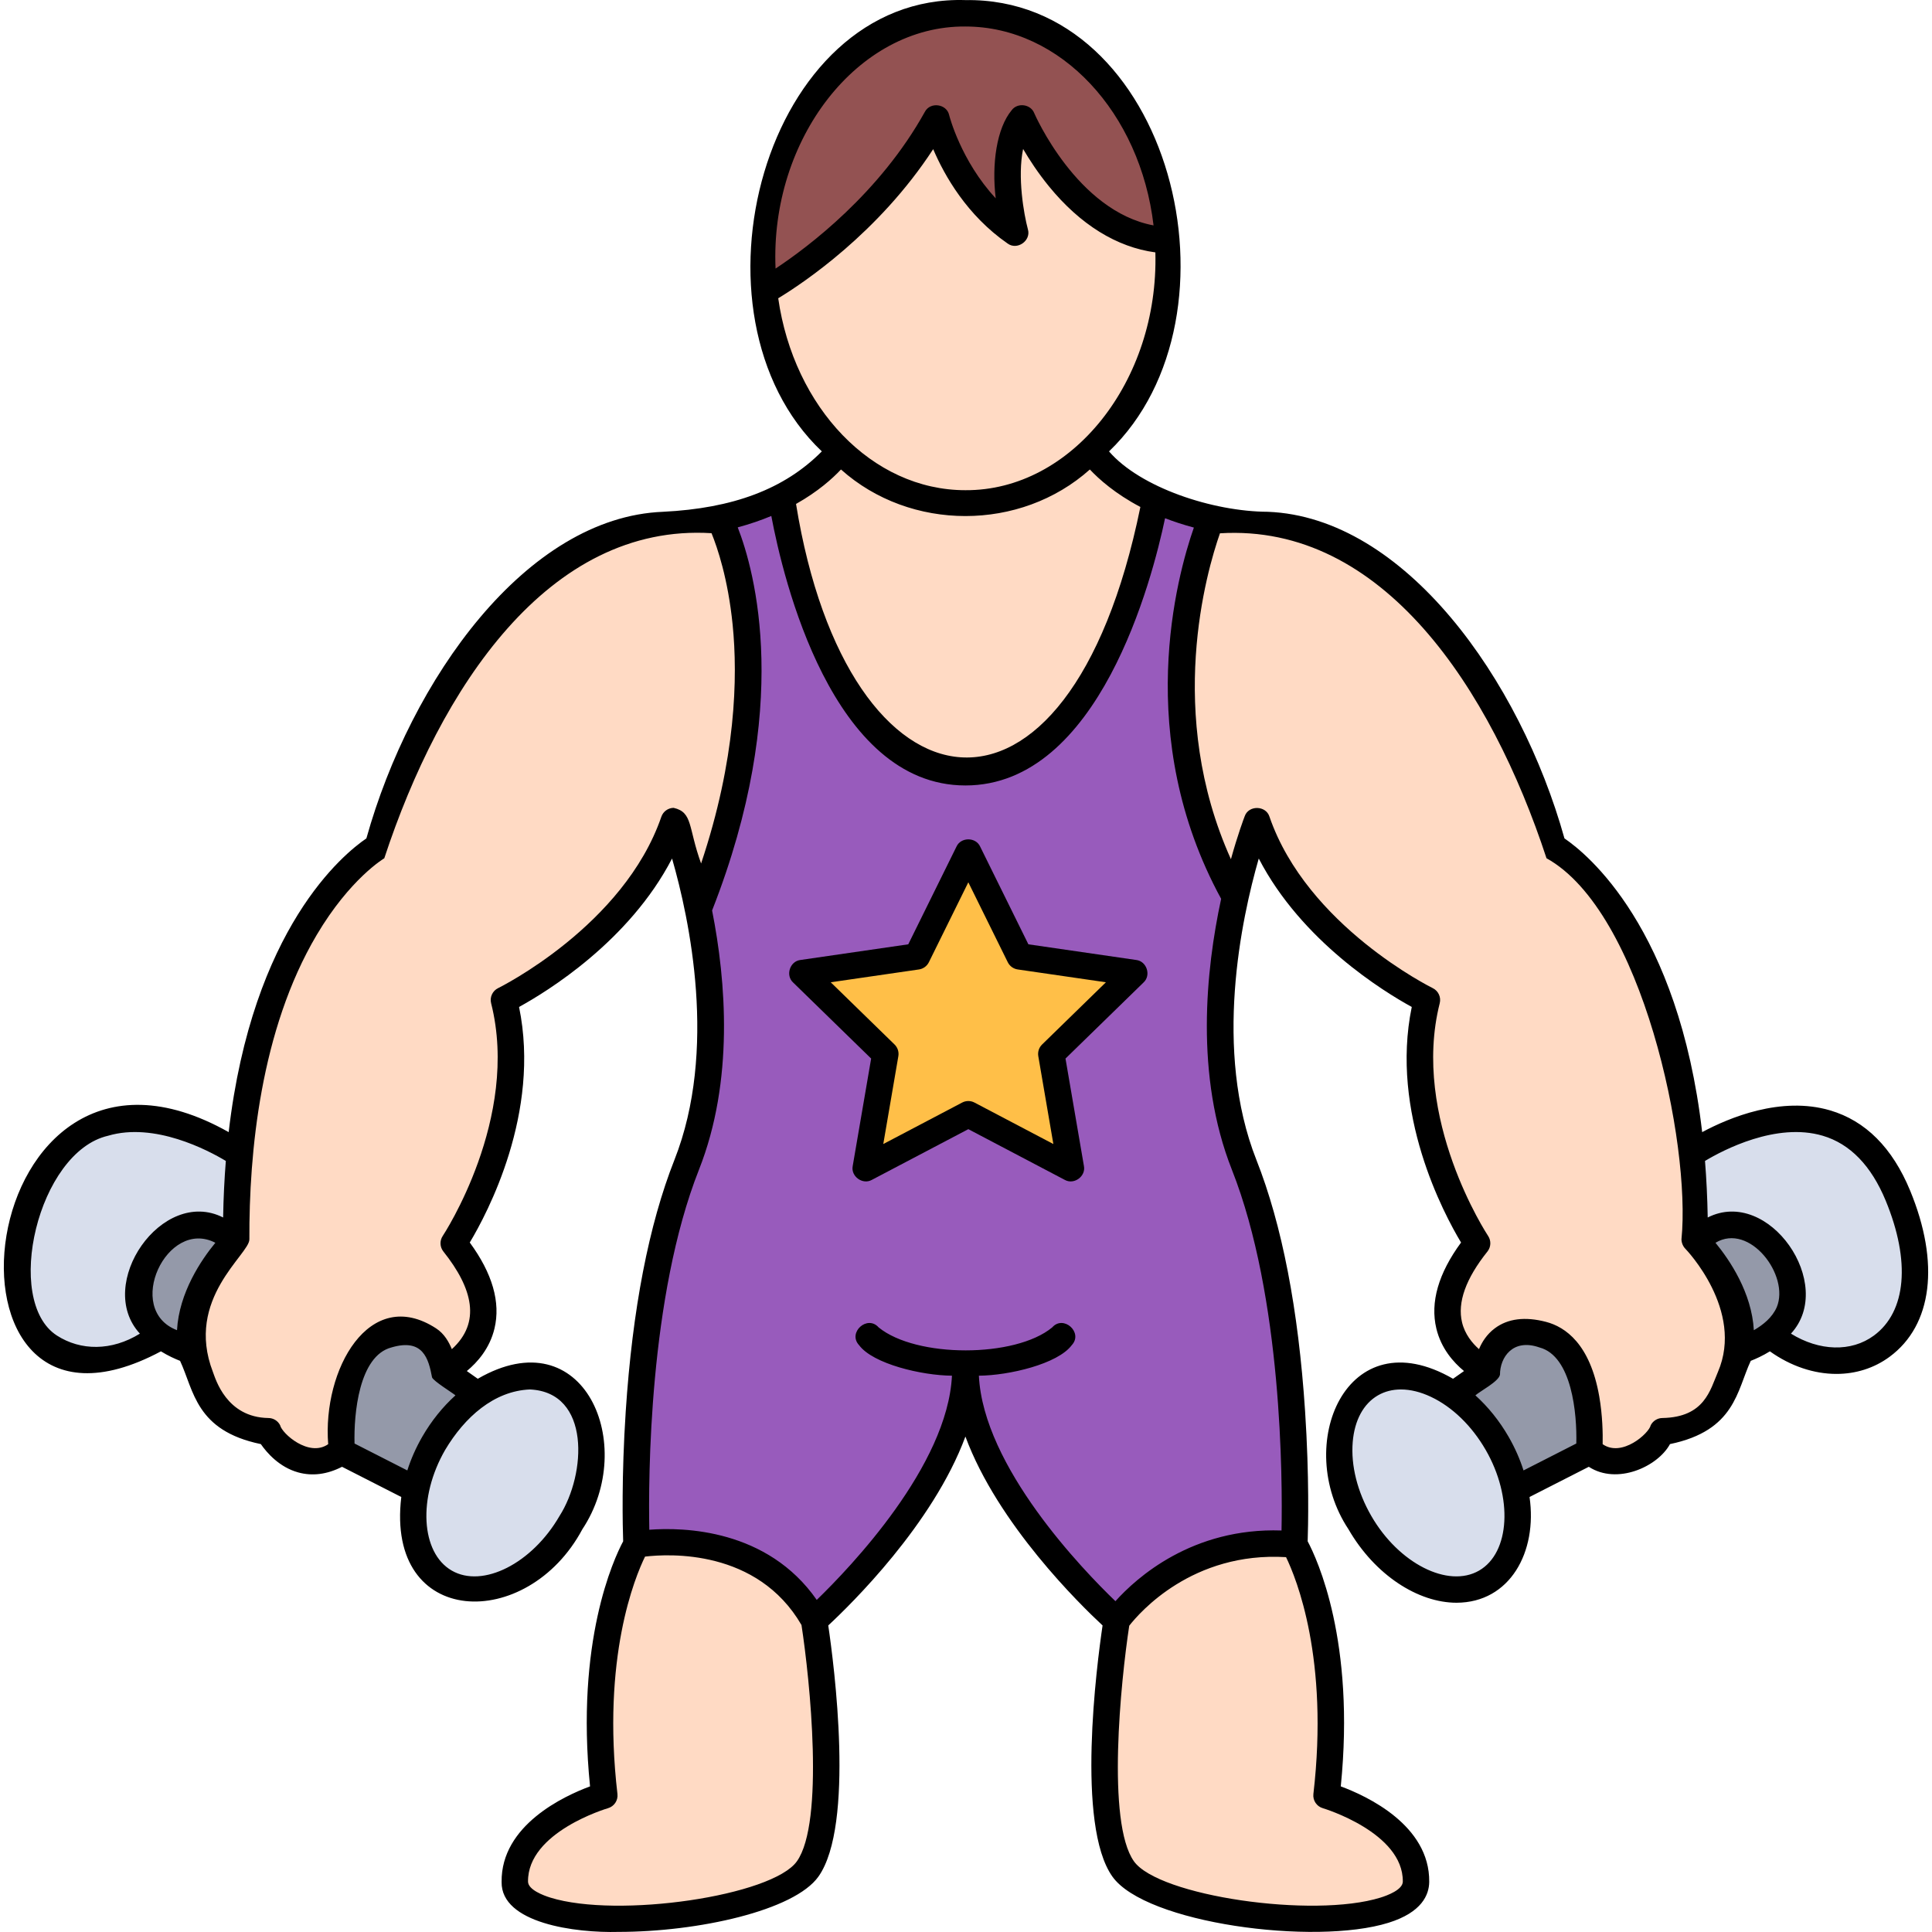
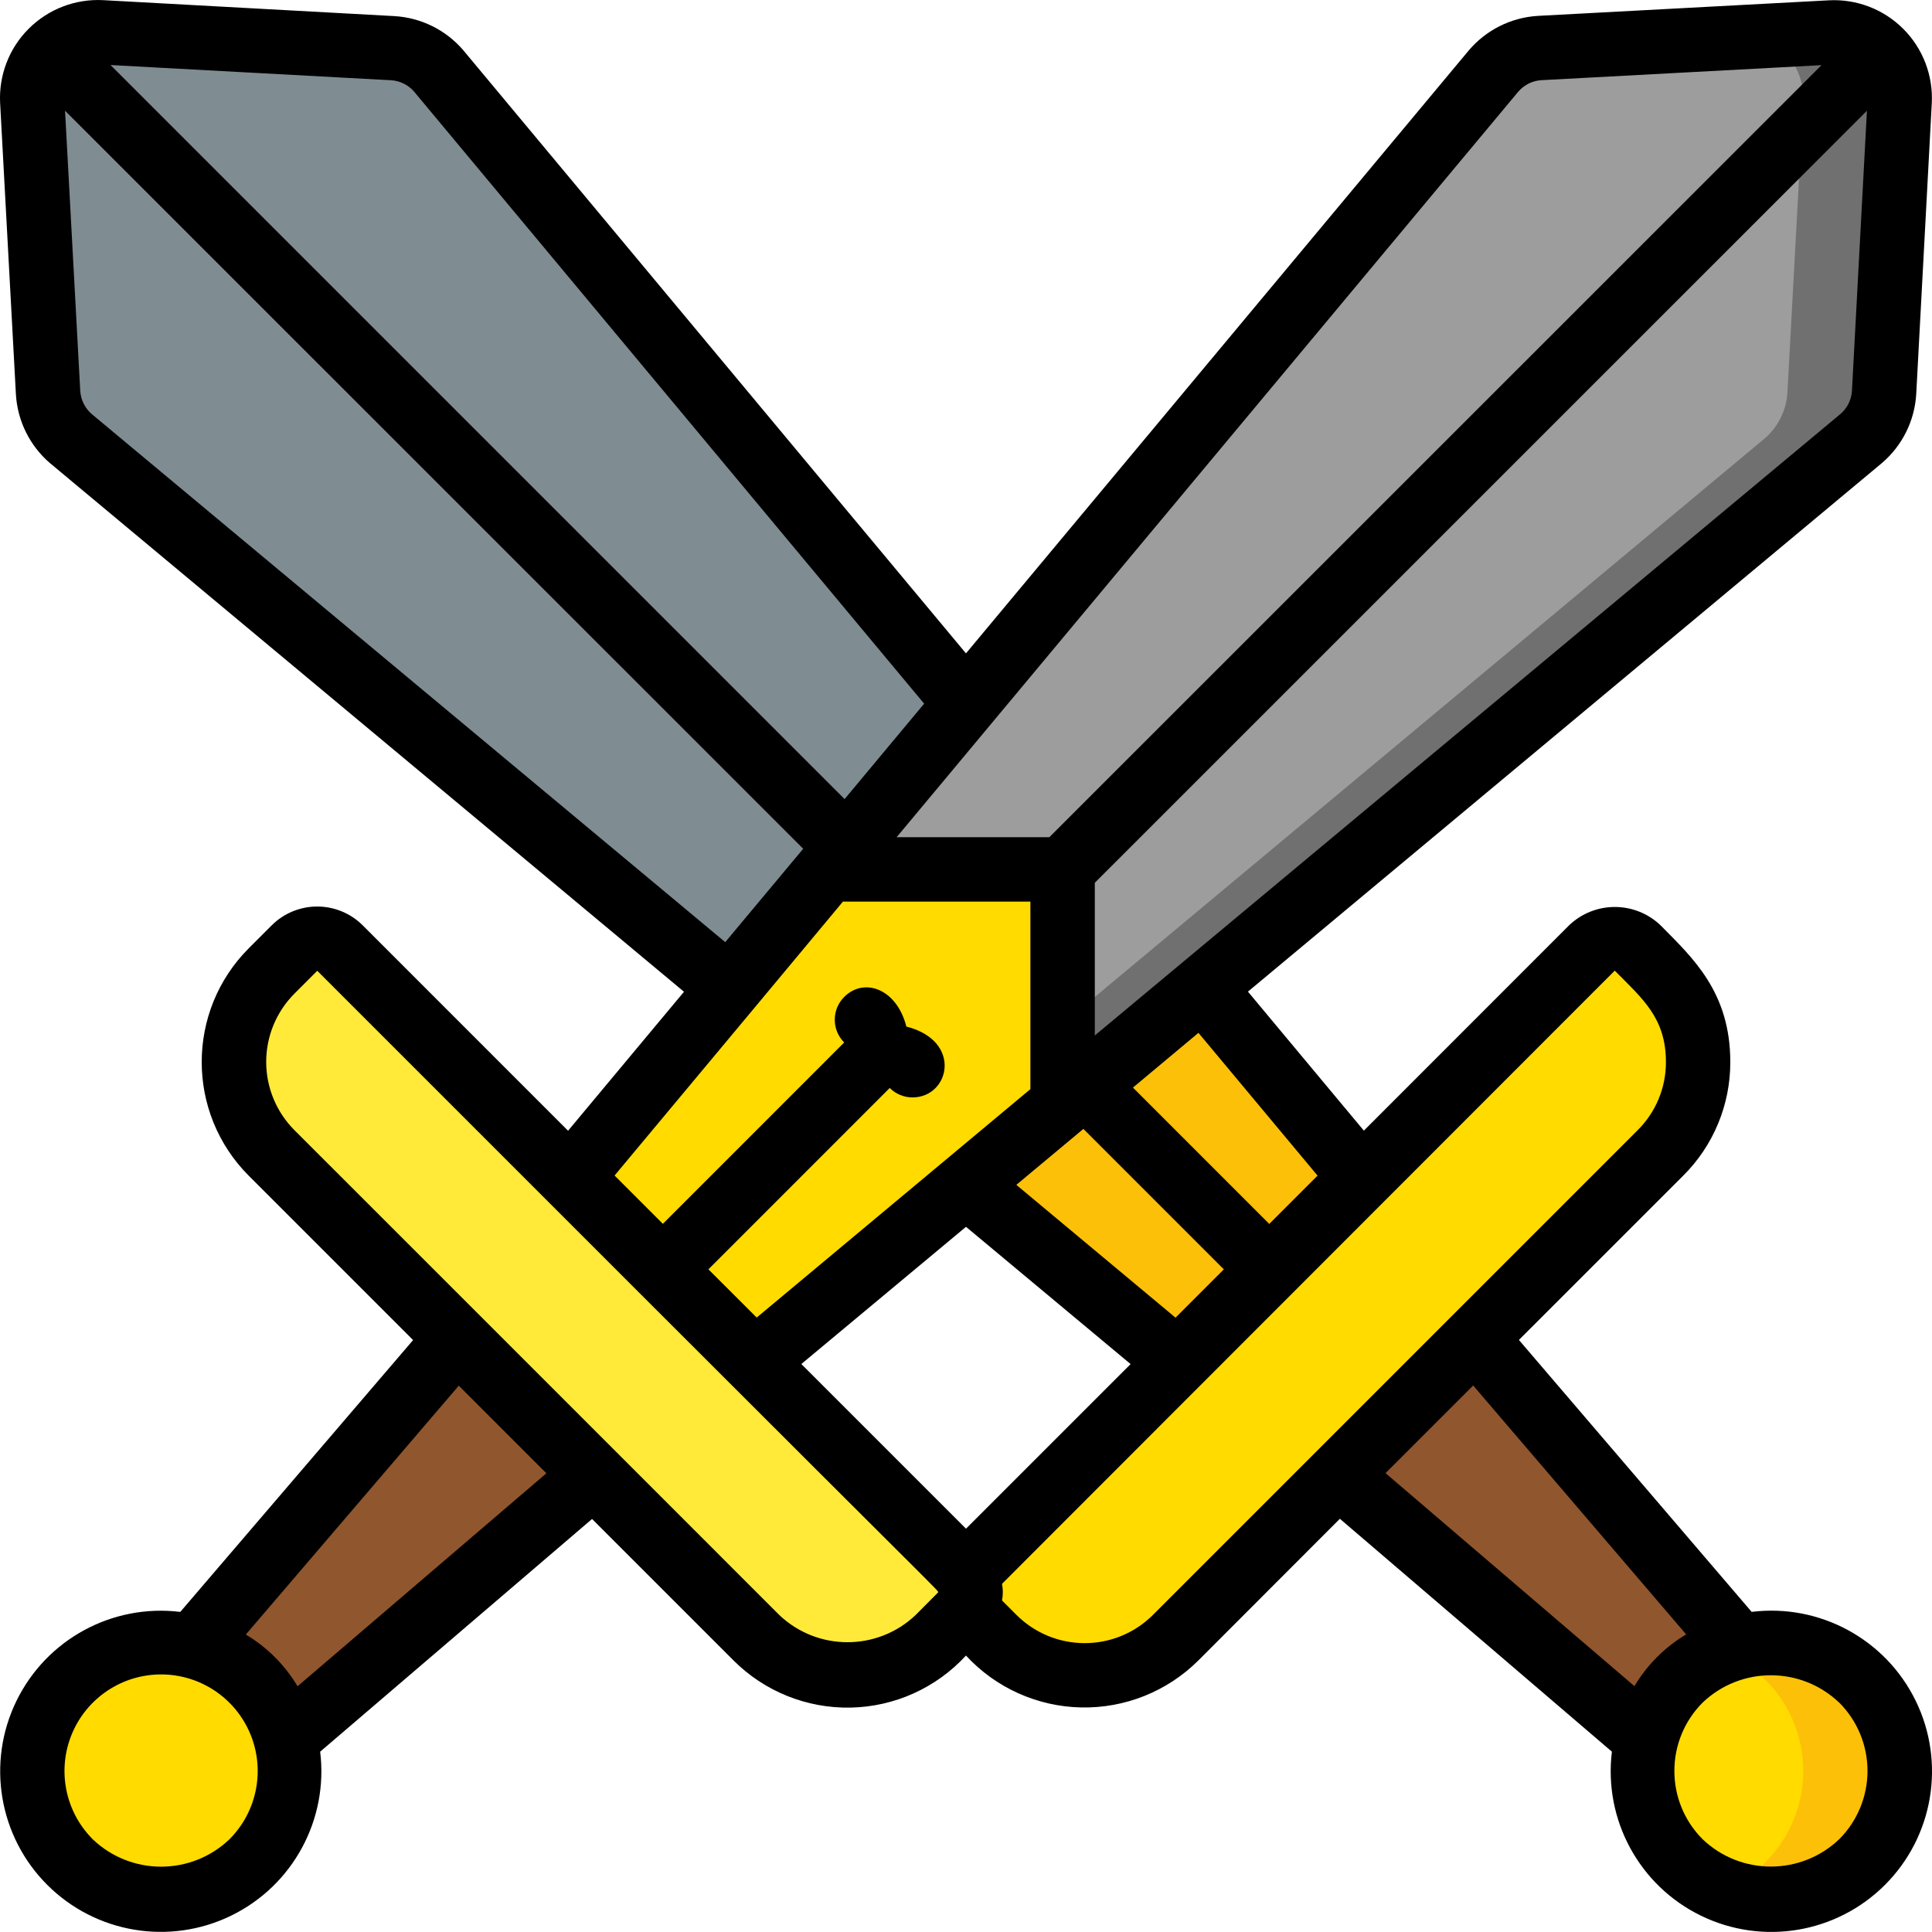
- <svg xmlns="http://www.w3.org/2000/svg" id="Capa_1" enable-background="new 0 0 512 512" height="512" viewBox="0 0 512 512" width="512">
-   <g>
-     <g>
-       <g fill="#ffdac4">
-         <path d="m442.019 272.575c-9.338-31.174-21.576-43.216-28.853-47.802-7.713-26.415-43.544-100.6-93.642-84.77-3.823 10.901-14.903 49.55 3.039 89.341 6.86 8.829 9.33-7.79 10.549-10.293 10.414 28.075 40.724 44.313 44.452 46.222-7.384 30.147 10.96 60.518 13.275 64.184-6.378 8.067-8.824 15.44-7.271 21.909 1.097 3.754 4.21 10.556 9.274 10.073 3.091-.634 3.217-4.826 5.681-6.212 10.382-5.338 19.401 2.083 21.347 15.495 1.904 6.833-1.027 11.375 2.551 15.271 6.091 4.771 16.217-1.009 18.51-6.212 13.467-.687 15.475-8.67 18.013-14.621 7.595-17.642-7.259-34.656-9.302-36.862 1.263-13.924-1.777-36.208-7.623-55.723z" />
-         <path d="m352.081 475.47c2.871-38.634-2.327-60.901-11.017-66.804-24.542-1.913-43.873 15.72-45.758 21.561-3.42 45.794-18.349 78.58 52.413 78.797 7.755.002 14.446-.807 19.355-2.336 5.732-1.792 8.655-4.484 8.686-7.992.17-14.712-19.185-21.786-23.679-23.226z" />
-         <path d="m304.075 130.811c-8.243-3.663-9.754-8.659-15.22-10.388 14.224-13.225 21.841-32.826 21.333-53.65-.052-1.964-1.523-3.599-3.471-3.858-12.39-1.174-25.329-13.166-32.125-25.456-12.001-9.35-7.465 19.521-6.387 23.001-9.161-6.757-14.404-15.905-17.215-22.507-1.127-2.886-5.412-3.275-7.031-.617-14.145 21.701-34.035 34.79-39.794 38.285-1.37.831-2.111 2.399-1.885 3.985 2.396 16.784 9.926 31.11 20.455 40.828-5.091 1.562-6.331 6.123-13.737 9.63-1.46.823-2.253 2.469-1.986 4.124 6.917 42.864 26.212 70.556 49.161 70.556 22.398-.002 41.069-26.018 49.957-69.593.354-1.743-.483-3.51-2.055-4.34z" />
-         <path d="m215.859 428.642c-12.876-20.303-31.129-21.069-45.381-20.095-8.638 7.131-13.667 27.281-10.869 66.92-8.103 1.599-25.646 13.338-23.677 23.239 5.95 19.62 71.508 8.293 78.522-3.144 9.627-14.855 2.597-63.937 1.405-66.92z" />
-         <path d="m134.127 265.277c3.696-1.891 34.227-18.23 44.569-46.524 1.241 3.772 3.891 21.145 10.897 11.347 12.227-39.556 11.693-64.216 2.671-90.313-50.6-15.098-85.921 58.536-93.789 85.104-34.467 26.364-32.45 73.557-38.49 106.058-4.746 6.223-13.572 17.807-7.296 34.075 3.85 11.496 12.008 14.685 18.073 14.758 2.306 5.189 12.403 10.983 18.499 6.217 1.162-.812 1.809-2.179 1.697-3.593-.766-9.722 2.187-20.004 7.347-25.586 5.045-5.955 14.408-5.008 17.743 2.255 6.99 9.762 20.78-13.069 4.804-29.629 2.358-3.711 20.674-33.984 13.275-64.169z" />
-       </g>
-       <path d="m255.885 3.02c-33.539-.181-56.302 35.913-54.351 68.335.063 1.44.896 2.735 2.181 3.39 11.939-1.106 31.691-21.986 44.281-42.095-.644 1.162 15.191 36.087 19.855 19.424-.98-7.978.213-15.931 2.906-19.753 1.299 3.283 18.091 34.454 37.675 30.331 2.999-31.657-26.519-60.27-52.547-59.632z" fill="#935252" />
-       <path d="m327.53 239.044c-35.324-74.523 10.036-101.634-17.313-105.439-2.22-.916-4.931.536-5.372 2.903-1.822 8.673-6.073 25.457-14.061 40.416-18.353 36.064-51.369 36.567-69.181-.08-7.707-15.104-11.617-32.077-13.261-40.85-.391-2.43-3.228-3.973-5.479-2.952-3.244 1.975-8.586 1.581-10.923 4.913 2.501 16.922 15.22 46.123-6.954 101.862 2.053 19.042 6.473 44.537-3.467 68.674-12.986 36.531-15.821 83.631-12.143 99.869 13.736 2.749 30.157-1.002 43.793 17.92.74 1.07 1.982 1.712 3.281 1.711 13.177-8.341 34.618-34.679 39.395-58.979.842 16.915 25.39 48.277 36.982 58.2 5.633 6.097 17.129-19.904 46.793-17.61 10.389-3.484 1.411-71.901-9.447-101.11-9.423-23.86-6.638-50.935-2.643-69.448zm-71.685 123.712c-.164-.322-.372-.623-.62-.893.223.002 1.05.002 1.24.001-.249.27-.457.571-.62.892zm23.732-85.09c-3.311 1.186 3.828 28.629 3.56 31.003-33.263-17.021-19.85-16.937-53.043 0 5.891-36.876 9.98-24.115-16.378-50.448 36.887-5.798 26.009 2.022 42.899-31.175 16.905 33.295 6.109 25.362 42.9 31.174z" fill="#985bbc" />
-       <path d="m296.884 259.074c-.23-4.432-23.665-4.89-26.346-6.083-14.943-31.076-12.952-30.848-27.847 0-34.156 4.62-33.375 2.781-8.607 26.486-6.16 33.916-7.674 32.603 22.531 16.379 30.356 16.346 28.622 17.352 22.532-16.371 1.543-2.633 20.103-16.613 17.737-20.411z" fill="#ffbf48" />
-       <path d="m458.878 324.133c-4.015-.267-10.808 3.041-7.347 7.758 3.244 3.945 8.763 11.901 9.266 20.853.078 1.387.87 2.634 2.091 3.294 5.003 1.908 10.016-4.732 11.652-8.062 4.3-9.117-5.449-24.325-15.662-23.843z" fill="#9499a9" />
-       <path d="m409.157 353.268c-7.239-2.957-15.159 1.989-15.594 9.8-14.01 7.773-1.434 10.512 2.766 19.687 2.857 3.29 2.264 10.454 7.421 10.926.691.59 14.859-7.247 15.807-7.567 1.306-.666 2.143-1.991 2.182-3.456.637-23.622-9.244-28.444-12.582-29.39z" fill="#9499a9" />
-       <path d="m92.143 386.113 13.98 7.13c2.109 1.137 4.951-.046 5.627-2.344 3.99-16.943 22.236-18.89 6.455-27.772-1.644-14.806-22.513-14.659-26.533 3.568-1.31 8.315-3.934 15.789.471 19.418z" fill="#9499a9" />
-       <path d="m58.909 325.798c-9.256-4.563-19.443 1.224-22.184 13.74-3.546 8.469 10.43 24.398 14.181 13.192-.643-12.591 15.45-22.936 8.003-26.932z" fill="#9499a9" />
-       <path d="m484.181 297.143c-10.877-4.12-29.474 3.535-34.395 7.085-1.306.781-2.055 2.235-1.934 3.751 1.428 5.569-1.483 13.665 2.642 18.097 2.805 1.77 5.6-1.362 8.497-.997 5.407 0 11.17 4.536 14.015 11.03 4.173 8.849-.704 11.447-2.35 17.862 2.25 5.698 11.016 6.736 16.016 7.121 32.693.517 23.68-56.665-2.491-63.949z" fill="#d8deec" />
-       <path d="m385.956 421.761c33.016-4.338 11.609-58.627-14.696-57.539-34.06 4.193-10.416 59.212 14.696 57.539z" fill="#d8deec" />
-       <path d="m117.72 419.685c22.494 10.652 47.755-25.217 37.067-46.72-22.796-31.889-64.254 30.416-37.067 46.72z" fill="#d8deec" />
-       <path d="m41.033 353.971c.161-1.183-.214-2.375-1.023-3.253-8.13-8.088 2.574-26.223 12.69-25.638 2.896-.366 5.691 2.767 8.494.997 4.134-4.436 1.208-12.523 2.645-18.097.12-1.516-.629-2.971-1.935-3.752-50.685-31.796-71.24 36.246-48.994 53.065 7.865 5.176 22.848 5.566 28.123-3.322z" fill="#d8deec" />
+ <svg xmlns="http://www.w3.org/2000/svg" viewBox="0 0 60 60">
+   <g id="010---Swords" fill="none" fill-rule="evenodd">
+     <g fill-rule="nonzero">
+       <path id="Shape" d="m30 49.96c-.041.07-.092.134-.15.19l-.71.71c-1.561 1.558-4.089 1.558-5.65 0l-15.05-15.05c-1.56-1.564-1.56-4.096 0-5.66l.71-.7c.184-.192.439-.3.705-.3.266 0 .521.108.705.3l19.29 19.29c.059.06.109.127.15.2.19.313.19.707 0 1.02z" fill="#ffea3a" />
+       <path id="Shape" d="m18.44 45.81-9.57 8.19c-.358-1.411-1.459-2.512-2.87-2.87l8.19-9.57z" fill="#90562d" />
+       <path id="Shape" d="m7.83 57.83c-1.284 1.293-3.279 1.559-4.857.648-1.579-.911-2.345-2.771-1.868-4.53.478-1.759 2.08-2.976 3.903-2.964 1.823.012 3.409 1.251 3.862 3.016.354 1.371-.041 2.827-1.04 3.83z" fill="#ffdb00" />
+       <path id="Shape" d="m33 27v7.29l-3 2.5-6.57 5.48-5.7-5.7 4.92-5.9 3.06-3.67z" fill="#ffdb00" />
+       <path id="Shape" d="m59 3.16-.49 9.03c-.033.553-.289 1.07-.71 1.43l-20.45 17.05-3.64 3.04-.71.58v-7.29h-7.29l.59-.7 3.7-4.45 16.38-19.64c.361-.428.881-.688 1.44-.72l9.03-.48c.579-.032 1.145.185 1.555.595.41.41.627.976.595 1.555z" fill="#9d9d9d" />
+       <path id="Shape" d="m58.4 1.6c-.409-.408-.973-.622-1.55-.59l-2.215.118c.86.293 1.419 1.125 1.365 2.032l-.49 9.03c-.033.553-.289 1.07-.71 1.43l-20.45 17.05-1.35 1.13v2.49l.71-.58 3.64-3.04 20.45-17.05c.421-.36.677-.877.71-1.43l.49-9.03c.035-.582-.184-1.151-.6-1.56z" fill="#707070" />
+       <path id="Shape" d="m51.56 35.81-15.05 15.05c-1.561 1.558-4.089 1.558-5.65 0l-.71-.71c-.058-.056-.109-.12-.15-.19.19-.313.19-.707 0-1.02.041-.073.091-.14.15-.2l9.29-9.3 10-10c.393-.39 1.027-.39 1.42 0l.7.71c.754.749 1.177 1.768 1.177 2.83s-.424 2.081-1.177 2.83z" fill="#ffdb00" />
+       <path id="Shape" d="m54 51.13c-1.411.358-2.512 1.459-2.87 2.87l-9.57-8.19 4.25-4.25z" fill="#90562d" />
+       <path id="Shape" d="m57.83 57.83c-1.563 1.561-4.094 1.56-5.656-.002s-1.561-4.094 0-5.656 4.093-1.563 5.656-.002c1.56 1.564 1.56 4.096 0 5.66z" fill="#ffdb00" />
+       <path id="Shape" d="m57.83 52.17c-1.003-1-2.459-1.396-3.83-1.04-.17.043-.337.097-.5.162 1.512.611 2.501 2.078 2.501 3.708s-.989 3.098-2.501 3.708c1.765.718 3.79.091 4.842-1.497s.838-3.698-.512-5.042z" fill="#fdc008" />
+       <path id="Shape" d="m30 21.85-3.7 4.45-.59.7-3.06 3.67-20.45-17.05c-.421-.36-.677-.877-.71-1.43l-.49-9.04c-.038-.58.181-1.147.6-1.55.403-.419.97-.638 1.55-.6l9.04.49c.553.033 1.07.289 1.43.71z" fill="#7f8d93" />
+       <path id="Shape" d="m37.35 30.67-3.64 3.04-.71.58-3 2.5 6.57 5.48 2.85-2.85 2.85-2.85z" fill="#fdc008" />
    </g>
-     <g>
-       <path d="m506.191 315.492c-4.684-11.327-11.813-18.47-21.191-21.23-12.999-3.824-26.769 1.934-33.908 5.764-6.311-54.175-30.511-73.775-36.494-77.841-11.786-42.151-42.353-85.12-78.611-86.556-14.569-.055-33.808-6.408-42.086-16.007 37.561-35.977 16.458-120.396-38.054-119.598-53.35-1.676-76.138 83.48-38.055 119.598-9.901 9.997-23.52 15.09-42.086 16.007-36.258 1.436-66.824 44.404-78.611 86.556-5.983 4.066-30.183 23.665-36.494 77.84-68.727-38.733-82.326 92.435-17.953 58.096 1.913 1.181 3.741 2 5.073 2.518 3.684 7.893 4.13 18.49 21.402 22.061 1.598 2.299 4.895 6.117 9.887 7.5 3.758 1.042 7.664.541 11.632-1.485l15.704 8.005c-4.177 34.844 33.421 35.823 47.994 8.534 14.737-22.24.573-56.229-27.725-39.864l-2.904-2.047c2.816-2.32 6.067-5.997 7.331-11.268 1.664-6.943-.539-14.603-6.548-22.795 4.606-7.673 18.854-34.362 13.062-62.426 7.403-4.059 29.188-17.404 40.547-39.337 4.585 15.915 12.104 50.81.626 79.869-6.783 17.174-11.124 39.58-12.902 66.596-1.141 17.34-.811 30.765-.683 34.477-2.537 4.759-12.646 26.532-8.776 64.95-6.846 2.533-23.607 10.276-23.437 25.315-.187 10.97 19.636 13.567 30.984 13.25 20.987-.001 46.589-5.626 52.993-14.68 9.647-13.638 4.138-56.03 2.59-66.535 5.886-5.462 27.754-26.813 36.347-50.059 8.593 23.246 30.461 44.598 36.347 50.059-1.548 10.505-7.057 52.897 2.59 66.535 8.772 12.403 53.571 18.374 73.181 12.26 8.852-2.759 10.756-7.412 10.795-10.83.17-15.04-16.591-22.783-23.437-25.315 3.87-38.417-6.239-60.191-8.776-64.95.128-3.712.459-17.137-.683-34.477-1.778-27.016-6.119-49.423-12.902-66.596-11.478-29.059-3.959-63.954.626-79.869 11.359 21.933 33.144 35.278 40.547 39.337-5.792 28.064 8.456 54.753 13.062 62.426-6.01 8.192-8.213 15.852-6.548 22.795 1.264 5.271 4.515 8.948 7.331 11.268l-2.904 2.047c-28.312-16.373-42.455 17.646-27.725 39.864 7.018 12.155 18.446 19.488 28.659 19.488 14.129-.041 21.454-13.422 19.336-28.023l15.704-8.005c7.485 4.875 18.259-.018 21.519-6.016 17.283-3.585 17.707-14.151 21.402-22.061 1.332-.518 3.16-1.337 5.073-2.518 5.554 3.959 11.723 5.983 17.629 5.982 5.082 0 9.968-1.496 14.093-4.539 11.35-8.366 13.378-24.842 5.427-44.07zm-35.338 30.942c-1.201 2.726-3.6 4.664-6.067 6.088-.552-9.973-6.414-18.616-10.165-23.174 9.05-5.446 19.747 8.685 16.232 17.086zm-215.006-216.527c-24.817 0-45.486-22.01-49.61-50.862 6.514-3.951 26.585-17.289 41.069-39.521 2.983 6.998 8.935 17.532 19.718 25.007 2.538 1.887 6.291-.753 5.375-3.779-1.076-4.041-2.802-13.856-1.264-21.274 1.68 2.873 3.965 6.373 6.852 9.908 8.287 10.148 17.978 16.134 28.198 17.499.913 34.069-22.099 63.172-50.338 63.022zm0-122.883c25.345 0 46.368 22.953 49.855 52.71-20.304-3.779-31.499-29.469-31.615-29.742-.941-2.421-4.474-2.872-5.996-.767-3.939 4.73-5.327 14.205-4.215 23.332-9.268-9.983-12.296-21.883-12.33-22.024-.63-3.028-5.05-3.628-6.46-.874-11.957 21.522-30.806 35.722-39.555 41.516-1.501-34.208 21.709-64.401 50.316-64.151zm-32.978 117.394c18.388 16.455 47.568 16.454 65.956 0 2.435 2.596 6.744 6.434 13.386 9.932-19.022 93.265-77.577 83.907-91.255-.798 5.816-3.274 9.662-6.735 11.913-9.134zm-175.962 228.095c-14.107-5.395-2.699-29.824 10.165-23.165-3.75 4.556-9.61 13.196-10.165 23.165zm-31.826 1.419c-14.229-9.18-5.058-48.658 13.565-52.949 12.306-3.637 26.427 3.813 31.203 6.676-.381 4.749-.626 9.743-.718 14.988-16.184-8.196-34.088 17.745-22.059 30.781-7.497 4.645-15.707 4.559-21.991.504zm125.348 14.289c16.151.728 14.942 22.429 7.849 33.533-7.267 12.585-20.347 19.21-28.562 14.467-8.216-4.743-9.019-19.383-1.752-31.969 5.181-8.705 12.947-15.638 22.465-16.031zm-28.527 12.531c-1.687 2.922-3 5.926-3.959 8.926l-13.986-7.129c-.214-7.788 1.151-23.204 9.771-25.462 8.367-2.478 9.833 2.94 10.773 7.944.399 1.004 5.365 4.043 6.199 4.753-3.366 3.037-6.364 6.753-8.798 10.968zm66.609-166.663c-1.47.026-2.767.969-3.246 2.36-9.963 28.925-42.919 45.248-43.249 45.409-1.493.724-2.272 2.397-1.865 4.006 7.697 30.468-12.614 61.363-12.818 61.669-.851 1.269-.78 2.942.174 4.135 7.819 9.809 10.004 18.821 2.238 25.87-.792-1.9-1.977-4.078-4.174-5.504-17.718-11.509-30.152 10.993-28.597 30.689-5.114 3.563-12.269-2.842-12.744-5.032-.599-1.168-1.801-1.903-3.114-1.903-11.141-.169-13.994-10.396-14.694-12.211-7.498-19.432 9.711-31.155 9.665-35.134-.095-22.885 2.922-55.454 17.828-80.65 8.852-14.962 17.849-20.294 17.925-20.338 14.775-44.931 43.419-88.833 86.722-86.155 1.534 3.769 4.365 12.041 5.592 24.231 1.405 13.958.885 35.703-8.355 63.302-3.473-9.574-2.136-13.567-7.288-14.744zm32.684 279.164c-6.499 9.188-47.439 15.213-65.384 9.619-1.76-.549-5.854-2.058-5.879-4.227-.149-13.156 20.971-19.391 21.181-19.451 1.648-.471 2.714-2.067 2.515-3.77-4.205-36.161 4.659-57.487 7.317-62.91 6.306-.75 29.758-2.026 41.458 18.131 2.236 14.54 6.122 52.245-1.208 62.608zm136.869-17.828c-.198 1.703.867 3.299 2.515 3.77.213.061 21.328 6.453 21.181 19.451-.024 2.168-4.119 3.678-5.879 4.227-17.943 5.592-58.884-.431-65.384-9.619-7.294-10.312-3.475-47.743-1.237-62.42 2.697-3.458 16.738-19.669 41.557-18.174 2.749 5.668 11.413 26.938 7.247 62.765zm-8.447-69.829c-23.628-.803-38.423 12.506-44.017 18.735-8.575-8.249-35.007-35.577-36.187-59.76 7.978-.053 20.927-3.11 24.618-8.095 3.098-3.323-2.19-8.108-5.188-4.699-9.775 8.103-36.026 8.128-45.994 0-3-3.409-8.285 1.378-5.188 4.699 3.682 4.982 16.65 8.044 24.618 8.096-1.165 23.871-26.922 50.792-35.833 59.417-13.093-18.79-35.296-19.282-44.374-18.591-.261-13.666-.132-61.765 13.167-95.439 9.301-23.55 7.18-49.923 3.474-68.676 21.259-54.095 11.328-89.897 6.795-101.525 3.267-.879 6.226-1.907 8.897-3.023 3.116 16.587 16.093 71.419 51.441 71.419 35.421 0 49.513-54.64 52.91-70.821 2.331.909 4.876 1.745 7.631 2.478-4.496 12.864-16.193 55.429 7.229 98.388-4.069 18.867-6.987 46.888 2.837 71.76 13.363 33.834 13.43 82.238 13.164 95.637zm52.36 10.625c-8.217 4.744-21.296-1.882-28.562-14.467-3.696-6.4-5.447-13.361-4.932-19.599.476-5.763 2.85-10.156 6.685-12.37 1.807-1.044 3.872-1.564 6.097-1.564 2.496 0 5.194.655 7.958 1.96 5.66 2.673 10.812 7.67 14.507 14.07 7.266 12.587 6.463 27.227-1.753 31.97zm7.814-35.469c-2.433-4.215-5.432-7.931-8.798-10.968 1.236-1.11 6.238-3.691 6.52-5.501-.01-4.528 3.386-9.679 10.452-7.196 8.62 2.258 9.986 17.676 9.771 25.462l-13.986 7.129c-.959-3-2.272-6.003-3.959-8.926zm55.48-17.175c-2.063 4.79-3.526 11.995-14.694 12.211-1.3 0-2.501.737-3.106 1.887-.452 2.182-7.656 8.622-12.752 5.047.059-2.737-.011-7.585-.907-12.696-2.435-13.882-8.998-18.38-14.074-19.71-5.577-1.462-10.158-.885-13.616 1.716-2.094 1.573-3.381 3.604-4.173 5.503-1.8-1.594-3.739-3.949-4.492-7.093-1.268-5.29.996-11.608 6.73-18.776.953-1.191 1.023-2.864.176-4.133-.206-.308-20.517-31.204-12.82-61.672.406-1.607-.374-3.28-1.864-4.005-.332-.162-33.288-16.485-43.251-45.41-.928-3.035-5.557-3.11-6.575-.118-.223.578-1.804 4.76-3.647 11.369-17.405-38.614-6.443-76.281-2.905-86.367 43.167-2.674 71.827 41.276 86.538 86.115 25.362 14.042 38.308 75.697 35.767 100.997.021.945.399 1.861 1.066 2.53.175.17 15.632 16.273 8.599 32.605zm41.341-9.645c-6.018 4.439-14.494 4.141-21.991-.503 12.031-13.038-5.879-38.978-22.059-30.781-.093-5.245-.338-10.24-.719-14.988 4.777-2.863 18.898-10.313 31.204-6.676 7.235 2.138 12.845 7.92 16.676 17.184 6.641 16.059 5.478 29.429-3.111 35.764z" />
-       <path d="m301.105 254.405-28.573-4.152-12.778-25.891c-1.163-2.563-5.114-2.562-6.277 0l-12.778 25.891-28.573 4.152c-2.796.313-4.016 4.072-1.939 5.969l20.675 20.154-4.881 28.457c-.565 2.756 2.631 5.078 5.078 3.69l25.556-13.436 25.556 13.436c2.442 1.389 5.645-.934 5.078-3.69l-4.881-28.457 20.675-20.154c2.079-1.897.858-5.656-1.938-5.969zm-24.939 22.395c-.825.804-1.202 1.962-1.007 3.098l3.993 23.282-20.908-10.993c-1.02-.536-2.237-.536-3.257 0l-20.908 10.993 3.993-23.282c.195-1.136-.182-2.294-1.007-3.098l-16.915-16.488 23.376-3.397c1.14-.165 2.125-.881 2.635-1.914l10.454-21.183 10.455 21.182c.51 1.033 1.495 1.749 2.635 1.914l23.376 3.397z" />
-     </g>
+     <path id="Shape" d="m39.44 39.44-.02-.02" />
+     <path id="Shape" d="m1.562 14.391 19.68 16.409-3.6 4.316-6.376-6.377c-.375-.375-.884-.586-1.415-.586-.531 0-1.039.211-1.415.586l-.707.707c-1.953 1.953-1.953 5.118 0 7.071l5.1 5.1-7.23 8.442c-2.113-.258-4.156.852-5.089 2.766s-.548 4.208.958 5.712c1.506 1.504 3.8 1.888 5.713.954 1.913-.934 3.022-2.978 2.762-5.091l8.444-7.227 4.392 4.392c.963.965 2.279 1.494 3.642 1.466 1.363-.028 2.656-.612 3.578-1.616.923 1.001 2.215 1.583 3.576 1.611 1.362.029 2.676-.498 3.641-1.459l4.395-4.4 8.448 7.233c-.26 2.114.85 4.16 2.765 5.093 1.914.934 4.21.549 5.716-.957 1.506-1.506 1.889-3.802.954-5.716-.935-1.914-2.981-3.023-5.095-2.762l-7.228-8.445 5.094-5.093c.945-.935 1.475-2.211 1.471-3.54 0-2.183-1.183-3.246-2.169-4.246-.794-.756-2.041-.756-2.835 0l-6.376 6.379-3.6-4.317 19.689-16.416c.631-.538 1.015-1.31 1.065-2.138l.483-9.032c.047-.862-.275-1.704-.886-2.314-.611-.611-1.452-.933-2.314-.886l-9.033.483c-.832.05-1.608.438-2.147 1.074l-15.614 18.724-15.618-18.739c-.54-.626-1.311-1.005-2.136-1.052l-9.035-.495c-.863-.047-1.705.275-2.317.885s-.935 1.452-.889 2.315l.49 9.04c.049.831.434 1.606 1.067 2.146zm21.861 16.917 2.755-3.308h5.822v5.824l-8.5 7.094-1.5-1.498 5.631-5.632c.187.188.442.293.707.293 1.157 0 1.567-1.755-.19-2.2-.3-1.181-1.315-1.536-1.931-.92-.39.39-.39 1.024 0 1.414l-5.631 5.632-1.5-1.5zm10.223 3.751 4.361 4.362-1.5 1.5-4.944-4.124zm-26.522 22.063c-1.187 1.132-3.055 1.132-4.242 0-.858-.858-1.115-2.148-.651-3.269.464-1.121 1.558-1.852 2.772-1.852s2.307.731 2.772 1.852c.464 1.121.207 2.412-.651 3.269zm2.117-4.753c-.394-.661-.946-1.213-1.607-1.607l6.614-7.729 2.721 2.721zm19.2-2.218c-1.188 1.133-3.056 1.133-4.244 0l-5.042-5.043-4.255-4.256-5.754-5.752c-.563-.563-.879-1.326-.879-2.122s.316-1.559.879-2.122l.707-.707 10 10c9.566 9.565 9.242 9.2 9.285 9.3zm1.559-2.676-5.114-5.114 5.114-4.261 5.112 4.263zm27.118 5.4c.563.563.879 1.326.879 2.122s-.316 1.559-.879 2.122c-1.187 1.132-3.055 1.132-4.242 0-1.169-1.173-1.169-3.07 0-4.243 1.189-1.134 3.059-1.132 4.245.004zm-4.752-2.117c-.661.393-1.214.946-1.607 1.607l-7.73-6.615 2.722-2.722zm-2.218-20.614c.852.864 1.589 1.463 1.589 2.837.003.798-.315 1.563-.883 2.123l-5.75 5.75-4.251 4.251-5.048 5.048c-1.171 1.168-3.066 1.168-4.237 0l-.45-.45c.034-.17.034-.345 0-.515zm-9.23 6.366-1.5 1.5-4.233-4.234 2.034-1.7zm17.061-33.071-.465 8.7c-.017.279-.146.538-.359.719l-23.155 19.3v-4.742zm-10.837-.581c.181-.218.444-.351.727-.368l8.7-.467-23.981 23.977h-4.742zm-35-.366c.276.016.534.142.716.351l15.842 19.01-2.47 2.963-22.796-22.796zm12.802 23.867-2.421 2.9-19.669-16.396c-.214-.182-.345-.444-.362-.724l-.472-8.7z" fill="#000" fill-rule="nonzero" />
  </g>
</svg>
